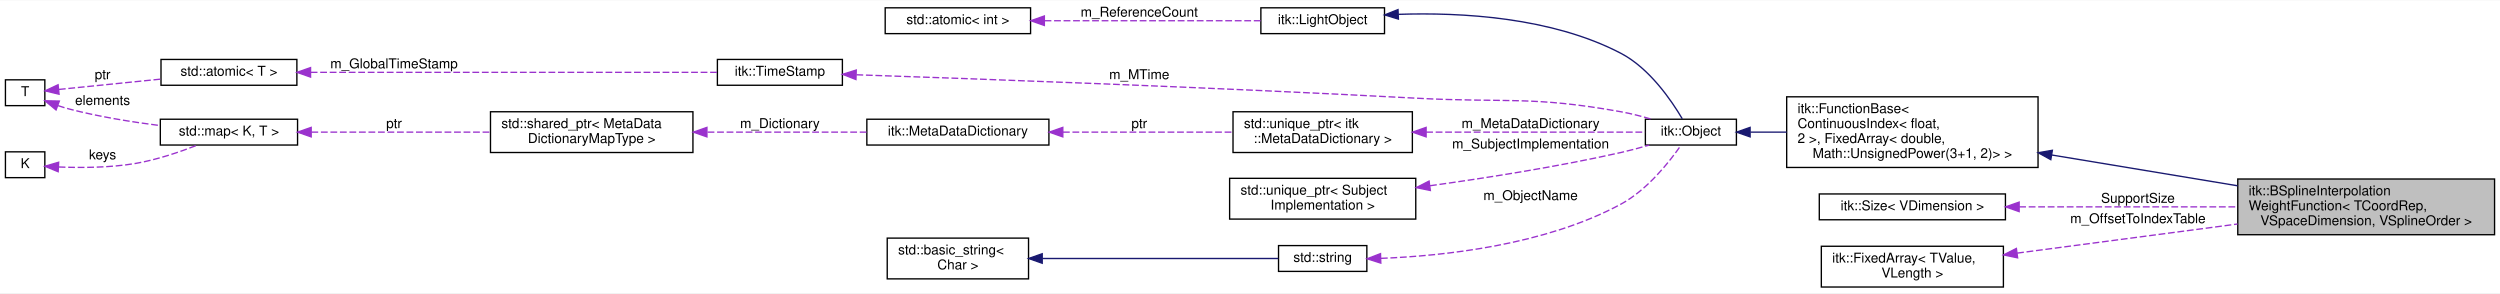
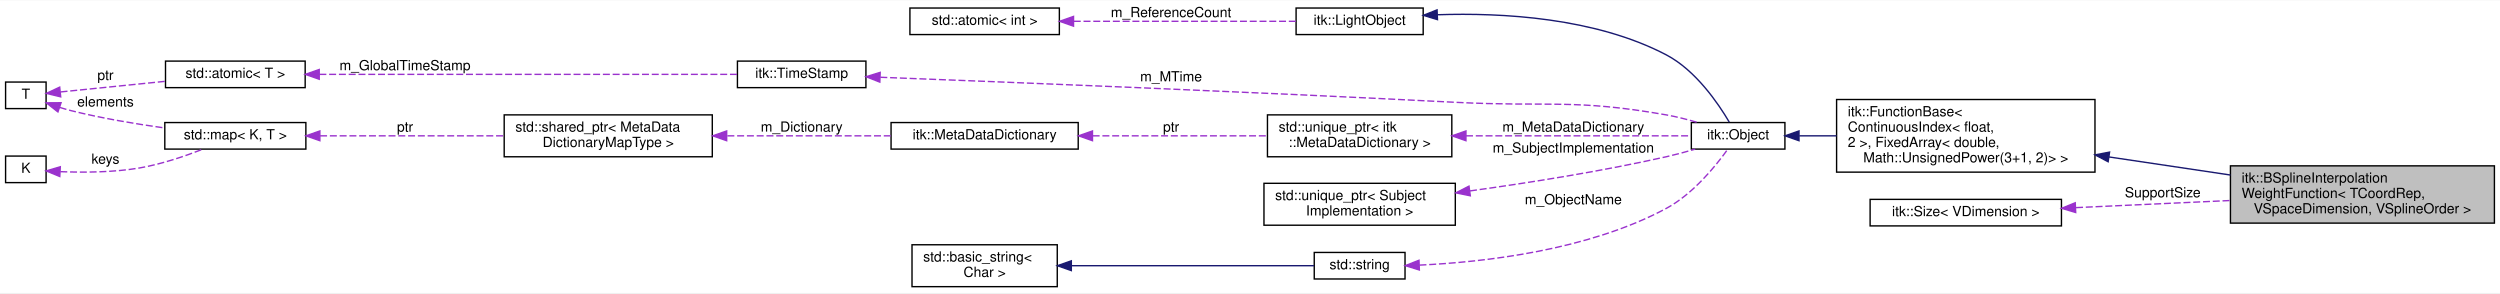
- <svg xmlns="http://www.w3.org/2000/svg" xmlns:xlink="http://www.w3.org/1999/xlink" width="1840pt" height="216pt" viewBox="0.00 0.00 1840.00 215.50">
-   <g id="graph0" class="graph" transform="scale(1 1) rotate(0) translate(4 211.5)">
-     <polygon fill="white" stroke="transparent" points="-4,4 -4,-211.5 1836,-211.5 1836,4 -4,4" />
+ <svg xmlns="http://www.w3.org/2000/svg" xmlns:xlink="http://www.w3.org/1999/xlink" width="1790pt" height="210pt" viewBox="0.00 0.00 1790.00 209.50">
+   <g id="graph0" class="graph" transform="scale(1 1) rotate(0) translate(4 205.5)">
+     <polygon fill="white" stroke="transparent" points="-4,4 -4,-205.5 1786,-205.5 1786,4 -4,4" />
    <g id="node1" class="node">
      <g id="a_node1">
        <a xlink:title="Returns the weights over the support region used for B-spline interpolation/reconstruction.">
-           <polygon fill="#bfbfbf" stroke="black" points="1643,-39 1643,-80 1832,-80 1832,-39 1643,-39" />
-           <text text-anchor="start" x="1651" y="-68" font-family="Helvetica,sans-Serif" font-size="10.00">itk::BSplineInterpolation</text>
-           <text text-anchor="start" x="1651" y="-57" font-family="Helvetica,sans-Serif" font-size="10.00">WeightFunction&lt; TCoordRep,</text>
-           <text text-anchor="middle" x="1737.5" y="-46" font-family="Helvetica,sans-Serif" font-size="10.00"> VSpaceDimension, VSplineOrder &gt;</text>
+           <polygon fill="#bfbfbf" stroke="black" points="1593,-46 1593,-87 1782,-87 1782,-46 1593,-46" />
+           <text text-anchor="start" x="1601" y="-75" font-family="Helvetica,sans-Serif" font-size="10.00">itk::BSplineInterpolation</text>
+           <text text-anchor="start" x="1601" y="-64" font-family="Helvetica,sans-Serif" font-size="10.00">WeightFunction&lt; TCoordRep,</text>
+           <text text-anchor="middle" x="1687.5" y="-53" font-family="Helvetica,sans-Serif" font-size="10.00"> VSpaceDimension, VSplineOrder &gt;</text>
        </a>
      </g>
    </g>
    <g id="node2" class="node">
      <g id="a_node2">
        <a xlink:href="classitk_1_1FunctionBase.html" target="_top" xlink:title=" ">
-           <polygon fill="white" stroke="black" points="1311,-88.5 1311,-140.5 1496,-140.5 1496,-88.5 1311,-88.5" />
-           <text text-anchor="start" x="1319" y="-128.5" font-family="Helvetica,sans-Serif" font-size="10.00">itk::FunctionBase&lt;</text>
-           <text text-anchor="start" x="1319" y="-117.5" font-family="Helvetica,sans-Serif" font-size="10.00"> ContinuousIndex&lt; float,</text>
-           <text text-anchor="start" x="1319" y="-106.5" font-family="Helvetica,sans-Serif" font-size="10.00"> 2 &gt;, FixedArray&lt; double,</text>
-           <text text-anchor="middle" x="1403.5" y="-95.5" font-family="Helvetica,sans-Serif" font-size="10.00"> Math::UnsignedPower(3+1, 2)&gt; &gt;</text>
+           <polygon fill="white" stroke="black" points="1311,-82.5 1311,-134.5 1496,-134.5 1496,-82.5 1311,-82.5" />
+           <text text-anchor="start" x="1319" y="-122.5" font-family="Helvetica,sans-Serif" font-size="10.00">itk::FunctionBase&lt;</text>
+           <text text-anchor="start" x="1319" y="-111.5" font-family="Helvetica,sans-Serif" font-size="10.00"> ContinuousIndex&lt; float,</text>
+           <text text-anchor="start" x="1319" y="-100.5" font-family="Helvetica,sans-Serif" font-size="10.00"> 2 &gt;, FixedArray&lt; double,</text>
+           <text text-anchor="middle" x="1403.5" y="-89.5" font-family="Helvetica,sans-Serif" font-size="10.00"> Math::UnsignedPower(3+1, 2)&gt; &gt;</text>
        </a>
      </g>
    </g>
    <g id="edge1" class="edge">
-       <path fill="none" stroke="midnightblue" d="M1506.14,-97.66C1549.7,-90.45 1600.26,-82.07 1642.89,-75.01" />
-       <polygon fill="midnightblue" stroke="midnightblue" points="1505.39,-94.24 1496.1,-99.33 1506.54,-101.14 1505.39,-94.24" />
+       <path fill="none" stroke="midnightblue" d="M1505.99,-93.38C1534.38,-89.16 1565.09,-84.58 1592.99,-80.43" />
+       <polygon fill="midnightblue" stroke="midnightblue" points="1505.43,-89.93 1496.06,-94.86 1506.46,-96.85 1505.43,-89.93" />
    </g>
    <g id="node3" class="node">
      <g id="a_node3">
        <a xlink:href="classitk_1_1Object.html" target="_top" xlink:title="Base class for most ITK classes.">
-           <polygon fill="white" stroke="black" points="1207,-105 1207,-124 1274,-124 1274,-105 1207,-105" />
-           <text text-anchor="middle" x="1240.5" y="-112" font-family="Helvetica,sans-Serif" font-size="10.00">itk::Object</text>
+           <polygon fill="white" stroke="black" points="1207,-99 1207,-118 1274,-118 1274,-99 1207,-99" />
+           <text text-anchor="middle" x="1240.5" y="-106" font-family="Helvetica,sans-Serif" font-size="10.00">itk::Object</text>
        </a>
      </g>
    </g>
    <g id="edge2" class="edge">
-       <path fill="none" stroke="midnightblue" d="M1284.27,-114.5C1292.64,-114.5 1301.72,-114.5 1310.99,-114.5" />
-       <polygon fill="midnightblue" stroke="midnightblue" points="1284.08,-111 1274.08,-114.5 1284.08,-118 1284.08,-111" />
+       <path fill="none" stroke="midnightblue" d="M1284.27,-108.5C1292.64,-108.5 1301.72,-108.5 1310.99,-108.5" />
+       <polygon fill="midnightblue" stroke="midnightblue" points="1284.08,-105 1274.08,-108.5 1284.08,-112 1284.08,-105" />
    </g>
    <g id="node4" class="node">
      <g id="a_node4">
        <a xlink:href="classitk_1_1LightObject.html" target="_top" xlink:title="Light weight base class for most itk classes.">
-           <polygon fill="white" stroke="black" points="924,-187 924,-206 1015,-206 1015,-187 924,-187" />
-           <text text-anchor="middle" x="969.5" y="-194" font-family="Helvetica,sans-Serif" font-size="10.00">itk::LightObject</text>
+           <polygon fill="white" stroke="black" points="924,-181 924,-200 1015,-200 1015,-181 924,-181" />
+           <text text-anchor="middle" x="969.5" y="-188" font-family="Helvetica,sans-Serif" font-size="10.00">itk::LightObject</text>
        </a>
      </g>
    </g>
    <g id="edge3" class="edge">
-       <path fill="none" stroke="midnightblue" d="M1025.21,-201.19C1071.44,-202.74 1138.07,-199.14 1189,-172.5 1210.06,-161.49 1226.25,-137.75 1234.16,-124.3" />
-       <polygon fill="midnightblue" stroke="midnightblue" points="1025.23,-197.69 1015.09,-200.76 1024.93,-204.68 1025.23,-197.69" />
+       <path fill="none" stroke="midnightblue" d="M1025.21,-195.19C1071.44,-196.74 1138.07,-193.14 1189,-166.5 1210.06,-155.49 1226.25,-131.75 1234.16,-118.3" />
+       <polygon fill="midnightblue" stroke="midnightblue" points="1025.23,-191.69 1015.09,-194.76 1024.93,-198.68 1025.23,-191.69" />
    </g>
    <g id="node5" class="node">
      <g id="a_node5">
        <a xlink:title=" ">
-           <polygon fill="white" stroke="black" points="647.5,-187 647.5,-206 754.5,-206 754.5,-187 647.5,-187" />
-           <text text-anchor="middle" x="701" y="-194" font-family="Helvetica,sans-Serif" font-size="10.00">std::atomic&lt; int &gt;</text>
+           <polygon fill="white" stroke="black" points="647.5,-181 647.5,-200 754.5,-200 754.5,-181 647.5,-181" />
+           <text text-anchor="middle" x="701" y="-188" font-family="Helvetica,sans-Serif" font-size="10.00">std::atomic&lt; int &gt;</text>
        </a>
      </g>
    </g>
    <g id="edge4" class="edge">
-       <path fill="none" stroke="#9a32cd" stroke-dasharray="5,2" d="M764.8,-196.5C813.7,-196.5 880.37,-196.5 923.92,-196.5" />
-       <polygon fill="#9a32cd" stroke="#9a32cd" points="764.65,-193 754.65,-196.5 764.65,-200 764.65,-193" />
-       <text text-anchor="middle" x="834.5" y="-199.5" font-family="Helvetica,sans-Serif" font-size="10.00"> m_ReferenceCount</text>
+       <path fill="none" stroke="#9a32cd" stroke-dasharray="5,2" d="M764.8,-190.5C813.7,-190.5 880.37,-190.5 923.92,-190.5" />
+       <polygon fill="#9a32cd" stroke="#9a32cd" points="764.65,-187 754.65,-190.5 764.65,-194 764.65,-187" />
+       <text text-anchor="middle" x="834.5" y="-193.5" font-family="Helvetica,sans-Serif" font-size="10.00"> m_ReferenceCount</text>
    </g>
    <g id="node6" class="node">
      <g id="a_node6">
        <a xlink:href="classitk_1_1TimeStamp.html" target="_top" xlink:title="Generate a unique, increasing time value.">
-           <polygon fill="white" stroke="black" points="524,-149 524,-168 616,-168 616,-149 524,-149" />
-           <text text-anchor="middle" x="570" y="-156" font-family="Helvetica,sans-Serif" font-size="10.00">itk::TimeStamp</text>
+           <polygon fill="white" stroke="black" points="524,-143 524,-162 616,-162 616,-143 524,-143" />
+           <text text-anchor="middle" x="570" y="-150" font-family="Helvetica,sans-Serif" font-size="10.00">itk::TimeStamp</text>
        </a>
      </g>
    </g>
    <g id="edge5" class="edge">
-       <path fill="none" stroke="#9a32cd" stroke-dasharray="5,2" d="M626.32,-156.71C713.77,-153.77 889.28,-147.45 1038,-139.5 1105.16,-135.91 1122.8,-141.37 1189,-129.5 1196.38,-128.18 1204.22,-126.16 1211.46,-124.03" />
-       <polygon fill="#9a32cd" stroke="#9a32cd" points="625.98,-153.21 616.1,-157.05 626.21,-160.21 625.98,-153.21" />
-       <text text-anchor="middle" x="834.5" y="-153.5" font-family="Helvetica,sans-Serif" font-size="10.00"> m_MTime</text>
+       <path fill="none" stroke="#9a32cd" stroke-dasharray="5,2" d="M626.31,-150.43C713.75,-147.09 889.25,-140.12 1038,-132.5 1105.14,-129.06 1122.79,-135.15 1189,-123.5 1196.39,-122.2 1204.22,-120.19 1211.46,-118.07" />
+       <polygon fill="#9a32cd" stroke="#9a32cd" points="625.95,-146.94 616.09,-150.82 626.22,-153.94 625.95,-146.94" />
+       <text text-anchor="middle" x="834.5" y="-147.5" font-family="Helvetica,sans-Serif" font-size="10.00"> m_MTime</text>
    </g>
    <g id="node7" class="node">
      <g id="a_node7">
        <a xlink:title=" ">
-           <polygon fill="white" stroke="black" points="114.5,-149 114.5,-168 214.5,-168 214.5,-149 114.5,-149" />
-           <text text-anchor="middle" x="164.5" y="-156" font-family="Helvetica,sans-Serif" font-size="10.00">std::atomic&lt; T &gt;</text>
+           <polygon fill="white" stroke="black" points="114.5,-143 114.5,-162 214.5,-162 214.5,-143 114.5,-143" />
+           <text text-anchor="middle" x="164.5" y="-150" font-family="Helvetica,sans-Serif" font-size="10.00">std::atomic&lt; T &gt;</text>
        </a>
      </g>
    </g>
    <g id="edge6" class="edge">
-       <path fill="none" stroke="#9a32cd" stroke-dasharray="5,2" d="M224.66,-158.5C306.06,-158.5 450.8,-158.5 523.98,-158.5" />
-       <polygon fill="#9a32cd" stroke="#9a32cd" points="224.57,-155 214.57,-158.5 224.57,-162 224.57,-155" />
-       <text text-anchor="middle" x="286" y="-161.5" font-family="Helvetica,sans-Serif" font-size="10.00"> m_GlobalTimeStamp</text>
+       <path fill="none" stroke="#9a32cd" stroke-dasharray="5,2" d="M224.66,-152.5C306.06,-152.5 450.8,-152.5 523.98,-152.5" />
+       <polygon fill="#9a32cd" stroke="#9a32cd" points="224.57,-149 214.57,-152.5 224.57,-156 224.57,-149" />
+       <text text-anchor="middle" x="286" y="-155.5" font-family="Helvetica,sans-Serif" font-size="10.00"> m_GlobalTimeStamp</text>
    </g>
    <g id="node8" class="node">
      <g id="a_node8">
        <a xlink:title=" ">
-           <polygon fill="white" stroke="black" points="0,-134 0,-153 29,-153 29,-134 0,-134" />
-           <text text-anchor="middle" x="14.5" y="-141" font-family="Helvetica,sans-Serif" font-size="10.00">T</text>
+           <polygon fill="white" stroke="black" points="0,-128 0,-147 29,-147 29,-128 0,-128" />
+           <text text-anchor="middle" x="14.5" y="-135" font-family="Helvetica,sans-Serif" font-size="10.00">T</text>
        </a>
      </g>
    </g>
    <g id="edge7" class="edge">
-       <path fill="none" stroke="#9a32cd" stroke-dasharray="5,2" d="M39.33,-145.92C59.54,-147.96 89.19,-150.97 114.45,-153.53" />
-       <polygon fill="#9a32cd" stroke="#9a32cd" points="39.46,-142.41 29.16,-144.88 38.75,-149.37 39.46,-142.41" />
-       <text text-anchor="middle" x="71.5" y="-153.5" font-family="Helvetica,sans-Serif" font-size="10.00"> ptr</text>
+       <path fill="none" stroke="#9a32cd" stroke-dasharray="5,2" d="M39.33,-139.92C59.54,-141.96 89.19,-144.97 114.45,-147.53" />
+       <polygon fill="#9a32cd" stroke="#9a32cd" points="39.46,-136.41 29.16,-138.88 38.75,-143.37 39.46,-136.41" />
+       <text text-anchor="middle" x="71.5" y="-148.5" font-family="Helvetica,sans-Serif" font-size="10.00"> ptr</text>
    </g>
    <g id="node13" class="node">
      <g id="a_node13">
        <a xlink:title=" ">
-           <polygon fill="white" stroke="black" points="114,-105 114,-124 215,-124 215,-105 114,-105" />
-           <text text-anchor="middle" x="164.5" y="-112" font-family="Helvetica,sans-Serif" font-size="10.00">std::map&lt; K, T &gt;</text>
+           <polygon fill="white" stroke="black" points="114,-99 114,-118 215,-118 215,-99 114,-99" />
+           <text text-anchor="middle" x="164.5" y="-106" font-family="Helvetica,sans-Serif" font-size="10.00">std::map&lt; K, T &gt;</text>
        </a>
      </g>
    </g>
    <g id="edge14" class="edge">
-       <path fill="none" stroke="#9a32cd" stroke-dasharray="5,2" d="M38.7,-134.01C41.47,-133.07 44.28,-132.21 47,-131.5 68.66,-125.87 93.11,-121.94 113.99,-119.3" />
-       <polygon fill="#9a32cd" stroke="#9a32cd" points="37.25,-130.82 29.09,-137.58 39.68,-137.38 37.25,-130.82" />
-       <text text-anchor="middle" x="71.5" y="-134.5" font-family="Helvetica,sans-Serif" font-size="10.00"> elements</text>
+       <path fill="none" stroke="#9a32cd" stroke-dasharray="5,2" d="M38.74,-128.85C41.51,-127.98 44.3,-127.17 47,-126.5 68.64,-121.1 92.98,-117.03 113.78,-114.14" />
+       <polygon fill="#9a32cd" stroke="#9a32cd" points="37.47,-125.59 29.13,-132.13 39.73,-132.21 37.47,-125.59" />
+       <text text-anchor="middle" x="71.5" y="-129.5" font-family="Helvetica,sans-Serif" font-size="10.00"> elements</text>
    </g>
    <g id="node9" class="node">
      <g id="a_node9">
        <a xlink:title=" ">
-           <polygon fill="white" stroke="black" points="901,-50.5 901,-80.5 1038,-80.5 1038,-50.5 901,-50.5" />
-           <text text-anchor="start" x="909" y="-68.5" font-family="Helvetica,sans-Serif" font-size="10.00">std::unique_ptr&lt; Subject</text>
-           <text text-anchor="middle" x="969.5" y="-57.5" font-family="Helvetica,sans-Serif" font-size="10.00">Implementation &gt;</text>
+           <polygon fill="white" stroke="black" points="901,-44.5 901,-74.5 1038,-74.5 1038,-44.5 901,-44.5" />
+           <text text-anchor="start" x="909" y="-62.5" font-family="Helvetica,sans-Serif" font-size="10.00">std::unique_ptr&lt; Subject</text>
+           <text text-anchor="middle" x="969.5" y="-51.5" font-family="Helvetica,sans-Serif" font-size="10.00">Implementation &gt;</text>
        </a>
      </g>
    </g>
    <g id="edge8" class="edge">
-       <path fill="none" stroke="#9a32cd" stroke-dasharray="5,2" d="M1048.51,-75.05C1090.41,-80.83 1142.81,-89.1 1189,-99.5 1195.78,-101.03 1202.99,-102.97 1209.77,-104.95" />
-       <polygon fill="#9a32cd" stroke="#9a32cd" points="1048.75,-71.55 1038.37,-73.67 1047.8,-78.48 1048.75,-71.55" />
-       <text text-anchor="middle" x="1122.5" y="-102.5" font-family="Helvetica,sans-Serif" font-size="10.00"> m_SubjectImplementation</text>
+       <path fill="none" stroke="#9a32cd" stroke-dasharray="5,2" d="M1048.51,-69.05C1090.41,-74.83 1142.81,-83.1 1189,-93.5 1195.78,-95.03 1202.99,-96.97 1209.77,-98.95" />
+       <polygon fill="#9a32cd" stroke="#9a32cd" points="1048.75,-65.55 1038.37,-67.67 1047.8,-72.48 1048.75,-65.55" />
+       <text text-anchor="middle" x="1122.5" y="-96.5" font-family="Helvetica,sans-Serif" font-size="10.00"> m_SubjectImplementation</text>
    </g>
    <g id="node10" class="node">
      <g id="a_node10">
        <a xlink:title=" ">
-           <polygon fill="white" stroke="black" points="903.5,-99.5 903.5,-129.5 1035.5,-129.5 1035.5,-99.5 903.5,-99.5" />
-           <text text-anchor="start" x="911.5" y="-117.5" font-family="Helvetica,sans-Serif" font-size="10.00">std::unique_ptr&lt; itk</text>
-           <text text-anchor="middle" x="969.5" y="-106.5" font-family="Helvetica,sans-Serif" font-size="10.00">::MetaDataDictionary &gt;</text>
+           <polygon fill="white" stroke="black" points="903.5,-93.5 903.5,-123.5 1035.5,-123.5 1035.5,-93.5 903.5,-93.5" />
+           <text text-anchor="start" x="911.5" y="-111.5" font-family="Helvetica,sans-Serif" font-size="10.00">std::unique_ptr&lt; itk</text>
+           <text text-anchor="middle" x="969.5" y="-100.5" font-family="Helvetica,sans-Serif" font-size="10.00">::MetaDataDictionary &gt;</text>
        </a>
      </g>
    </g>
    <g id="edge9" class="edge">
-       <path fill="none" stroke="#9a32cd" stroke-dasharray="5,2" d="M1045.66,-114.5C1098.66,-114.5 1167.03,-114.5 1206.8,-114.5" />
-       <polygon fill="#9a32cd" stroke="#9a32cd" points="1045.62,-111 1035.62,-114.5 1045.62,-118 1045.62,-111" />
-       <text text-anchor="middle" x="1122.5" y="-117.5" font-family="Helvetica,sans-Serif" font-size="10.00"> m_MetaDataDictionary</text>
+       <path fill="none" stroke="#9a32cd" stroke-dasharray="5,2" d="M1045.66,-108.5C1098.66,-108.5 1167.03,-108.5 1206.8,-108.5" />
+       <polygon fill="#9a32cd" stroke="#9a32cd" points="1045.62,-105 1035.62,-108.5 1045.62,-112 1045.62,-105" />
+       <text text-anchor="middle" x="1122.5" y="-111.5" font-family="Helvetica,sans-Serif" font-size="10.00"> m_MetaDataDictionary</text>
    </g>
    <g id="node11" class="node">
      <g id="a_node11">
        <a xlink:href="classitk_1_1MetaDataDictionary.html" target="_top" xlink:title="Provides a mechanism for storing a collection of arbitrary data types.">
-           <polygon fill="white" stroke="black" points="634,-105 634,-124 768,-124 768,-105 634,-105" />
-           <text text-anchor="middle" x="701" y="-112" font-family="Helvetica,sans-Serif" font-size="10.00">itk::MetaDataDictionary</text>
+           <polygon fill="white" stroke="black" points="634,-99 634,-118 768,-118 768,-99 634,-99" />
+           <text text-anchor="middle" x="701" y="-106" font-family="Helvetica,sans-Serif" font-size="10.00">itk::MetaDataDictionary</text>
        </a>
      </g>
    </g>
    <g id="edge10" class="edge">
-       <path fill="none" stroke="#9a32cd" stroke-dasharray="5,2" d="M778.32,-114.5C817.74,-114.5 865.36,-114.5 903.08,-114.5" />
-       <polygon fill="#9a32cd" stroke="#9a32cd" points="778.22,-111 768.22,-114.5 778.22,-118 778.22,-111" />
-       <text text-anchor="middle" x="834.5" y="-117.5" font-family="Helvetica,sans-Serif" font-size="10.00"> ptr</text>
+       <path fill="none" stroke="#9a32cd" stroke-dasharray="5,2" d="M778.32,-108.5C817.74,-108.5 865.36,-108.5 903.08,-108.5" />
+       <polygon fill="#9a32cd" stroke="#9a32cd" points="778.22,-105 768.22,-108.5 778.22,-112 778.22,-105" />
+       <text text-anchor="middle" x="834.5" y="-111.5" font-family="Helvetica,sans-Serif" font-size="10.00"> ptr</text>
    </g>
    <g id="node12" class="node">
      <g id="a_node12">
        <a xlink:title=" ">
-           <polygon fill="white" stroke="black" points="357,-99.5 357,-129.5 506,-129.5 506,-99.5 357,-99.5" />
-           <text text-anchor="start" x="365" y="-117.5" font-family="Helvetica,sans-Serif" font-size="10.00">std::shared_ptr&lt; MetaData</text>
-           <text text-anchor="middle" x="431.5" y="-106.5" font-family="Helvetica,sans-Serif" font-size="10.00">DictionaryMapType &gt;</text>
+           <polygon fill="white" stroke="black" points="357,-93.5 357,-123.5 506,-123.5 506,-93.5 357,-93.5" />
+           <text text-anchor="start" x="365" y="-111.5" font-family="Helvetica,sans-Serif" font-size="10.00">std::shared_ptr&lt; MetaData</text>
+           <text text-anchor="middle" x="431.5" y="-100.5" font-family="Helvetica,sans-Serif" font-size="10.00">DictionaryMapType &gt;</text>
        </a>
      </g>
    </g>
    <g id="edge11" class="edge">
-       <path fill="none" stroke="#9a32cd" stroke-dasharray="5,2" d="M516.78,-114.5C554.53,-114.5 598.4,-114.5 633.74,-114.5" />
-       <polygon fill="#9a32cd" stroke="#9a32cd" points="516.3,-111 506.3,-114.5 516.3,-118 516.3,-111" />
-       <text text-anchor="middle" x="570" y="-117.5" font-family="Helvetica,sans-Serif" font-size="10.00"> m_Dictionary</text>
+       <path fill="none" stroke="#9a32cd" stroke-dasharray="5,2" d="M516.78,-108.5C554.53,-108.5 598.4,-108.5 633.74,-108.5" />
+       <polygon fill="#9a32cd" stroke="#9a32cd" points="516.3,-105 506.3,-108.5 516.3,-112 516.3,-105" />
+       <text text-anchor="middle" x="570" y="-111.5" font-family="Helvetica,sans-Serif" font-size="10.00"> m_Dictionary</text>
    </g>
    <g id="edge12" class="edge">
-       <path fill="none" stroke="#9a32cd" stroke-dasharray="5,2" d="M225.18,-114.5C264.19,-114.5 315.41,-114.5 356.93,-114.5" />
-       <polygon fill="#9a32cd" stroke="#9a32cd" points="225.03,-111 215.03,-114.5 225.03,-118 225.03,-111" />
-       <text text-anchor="middle" x="286" y="-117.5" font-family="Helvetica,sans-Serif" font-size="10.00"> ptr</text>
+       <path fill="none" stroke="#9a32cd" stroke-dasharray="5,2" d="M225.18,-108.5C264.19,-108.5 315.41,-108.5 356.93,-108.5" />
+       <polygon fill="#9a32cd" stroke="#9a32cd" points="225.03,-105 215.03,-108.5 225.03,-112 225.03,-105" />
+       <text text-anchor="middle" x="286" y="-111.5" font-family="Helvetica,sans-Serif" font-size="10.00"> ptr</text>
    </g>
    <g id="node14" class="node">
      <g id="a_node14">
        <a xlink:title=" ">
-           <polygon fill="white" stroke="black" points="0,-81 0,-100 29,-100 29,-81 0,-81" />
-           <text text-anchor="middle" x="14.5" y="-88" font-family="Helvetica,sans-Serif" font-size="10.00">K</text>
+           <polygon fill="white" stroke="black" points="0,-75 0,-94 29,-94 29,-75 0,-75" />
+           <text text-anchor="middle" x="14.5" y="-82" font-family="Helvetica,sans-Serif" font-size="10.00">K</text>
        </a>
      </g>
    </g>
    <g id="edge13" class="edge">
-       <path fill="none" stroke="#9a32cd" stroke-dasharray="5,2" d="M39.17,-88.85C55.3,-88.19 77.09,-88.25 96,-91.5 111.5,-94.17 128.23,-99.85 141.16,-104.9" />
-       <polygon fill="#9a32cd" stroke="#9a32cd" points="38.81,-85.36 29.01,-89.38 39.18,-92.35 38.81,-85.36" />
-       <text text-anchor="middle" x="71.5" y="-94.5" font-family="Helvetica,sans-Serif" font-size="10.00"> keys</text>
+       <path fill="none" stroke="#9a32cd" stroke-dasharray="5,2" d="M39.17,-82.85C55.3,-82.19 77.09,-82.25 96,-85.5 111.5,-88.17 128.23,-93.85 141.16,-98.9" />
+       <polygon fill="#9a32cd" stroke="#9a32cd" points="38.81,-79.36 29.01,-83.38 39.18,-86.35 38.81,-79.36" />
+       <text text-anchor="middle" x="71.5" y="-88.5" font-family="Helvetica,sans-Serif" font-size="10.00"> keys</text>
    </g>
    <g id="node15" class="node">
      <g id="a_node15">
        <a xlink:title=" ">
-           <polygon fill="white" stroke="black" points="937,-12 937,-31 1002,-31 1002,-12 937,-12" />
-           <text text-anchor="middle" x="969.5" y="-19" font-family="Helvetica,sans-Serif" font-size="10.00">std::string</text>
+           <polygon fill="white" stroke="black" points="937,-6 937,-25 1002,-25 1002,-6 937,-6" />
+           <text text-anchor="middle" x="969.5" y="-13" font-family="Helvetica,sans-Serif" font-size="10.00">std::string</text>
        </a>
      </g>
    </g>
    <g id="edge15" class="edge">
-       <path fill="none" stroke="#9a32cd" stroke-dasharray="5,2" d="M1012.36,-21.6C1058.31,-23.37 1132.97,-31.23 1189,-61.5 1208.46,-72.01 1224.79,-92.72 1233.26,-104.91" />
-       <polygon fill="#9a32cd" stroke="#9a32cd" points="1012.27,-18.1 1002.17,-21.29 1012.06,-25.09 1012.27,-18.1" />
-       <text text-anchor="middle" x="1122.5" y="-64.5" font-family="Helvetica,sans-Serif" font-size="10.00"> m_ObjectName</text>
+       <path fill="none" stroke="#9a32cd" stroke-dasharray="5,2" d="M1012.32,-15.93C1058.22,-18.04 1132.85,-26.35 1189,-56.5 1208.07,-66.74 1224.31,-86.69 1232.92,-98.69" />
+       <polygon fill="#9a32cd" stroke="#9a32cd" points="1012.26,-12.43 1002.14,-15.55 1012,-19.42 1012.26,-12.43" />
+       <text text-anchor="middle" x="1122.5" y="-59.5" font-family="Helvetica,sans-Serif" font-size="10.00"> m_ObjectName</text>
    </g>
    <g id="node16" class="node">
      <g id="a_node16">
        <a xlink:title=" ">
-           <polygon fill="white" stroke="black" points="649,-6.5 649,-36.5 753,-36.5 753,-6.5 649,-6.5" />
-           <text text-anchor="start" x="657" y="-24.5" font-family="Helvetica,sans-Serif" font-size="10.00">std::basic_string&lt;</text>
-           <text text-anchor="middle" x="701" y="-13.5" font-family="Helvetica,sans-Serif" font-size="10.00"> Char &gt;</text>
+           <polygon fill="white" stroke="black" points="649,-0.5 649,-30.5 753,-30.5 753,-0.5 649,-0.5" />
+           <text text-anchor="start" x="657" y="-18.5" font-family="Helvetica,sans-Serif" font-size="10.00">std::basic_string&lt;</text>
+           <text text-anchor="middle" x="701" y="-7.5" font-family="Helvetica,sans-Serif" font-size="10.00"> Char &gt;</text>
        </a>
      </g>
    </g>
    <g id="edge16" class="edge">
-       <path fill="none" stroke="midnightblue" d="M763.24,-21.5C817.37,-21.5 894.16,-21.5 936.82,-21.5" />
-       <polygon fill="midnightblue" stroke="midnightblue" points="763.07,-18 753.07,-21.5 763.07,-25 763.07,-18" />
+       <path fill="none" stroke="midnightblue" d="M763.24,-15.5C817.37,-15.5 894.16,-15.5 936.82,-15.5" />
+       <polygon fill="midnightblue" stroke="midnightblue" points="763.07,-12 753.07,-15.5 763.07,-19 763.07,-12" />
    </g>
    <g id="node17" class="node">
      <g id="a_node17">
        <a xlink:href="structitk_1_1Size.html" target="_top" xlink:title="Represent a n-dimensional size (bounds) of a n-dimensional image.">
-           <polygon fill="white" stroke="black" points="1335,-50 1335,-69 1472,-69 1472,-50 1335,-50" />
-           <text text-anchor="middle" x="1403.5" y="-57" font-family="Helvetica,sans-Serif" font-size="10.00">itk::Size&lt; VDimension &gt;</text>
+           <polygon fill="white" stroke="black" points="1335,-44 1335,-63 1472,-63 1472,-44 1335,-44" />
+           <text text-anchor="middle" x="1403.5" y="-51" font-family="Helvetica,sans-Serif" font-size="10.00">itk::Size&lt; VDimension &gt;</text>
        </a>
      </g>
    </g>
    <g id="edge17" class="edge">
-       <path fill="none" stroke="#9a32cd" stroke-dasharray="5,2" d="M1482.12,-59.5C1530.16,-59.5 1592.15,-59.5 1642.9,-59.5" />
-       <polygon fill="#9a32cd" stroke="#9a32cd" points="1482.09,-56 1472.09,-59.5 1482.09,-63 1482.09,-56" />
-       <text text-anchor="middle" x="1569.5" y="-62.5" font-family="Helvetica,sans-Serif" font-size="10.00"> SupportSize</text>
-     </g>
-     <g id="node18" class="node">
-       <g id="a_node18">
-         <a xlink:href="classitk_1_1FixedArray.html" target="_top" xlink:title="Simulate a standard C array with copy semantics.">
-           <polygon fill="white" stroke="black" points="1336.5,-0.5 1336.5,-30.5 1470.5,-30.5 1470.5,-0.5 1336.5,-0.5" />
-           <text text-anchor="start" x="1344.5" y="-18.5" font-family="Helvetica,sans-Serif" font-size="10.00">itk::FixedArray&lt; TValue,</text>
-           <text text-anchor="middle" x="1403.5" y="-7.5" font-family="Helvetica,sans-Serif" font-size="10.00"> VLength &gt;</text>
-         </a>
-       </g>
-     </g>
-     <g id="edge18" class="edge">
-       <path fill="none" stroke="#9a32cd" stroke-dasharray="5,2" d="M1480.59,-25.45C1523.08,-31.02 1576.99,-38.11 1625,-44.5 1630.81,-45.27 1636.79,-46.07 1642.82,-46.88" />
-       <polygon fill="#9a32cd" stroke="#9a32cd" points="1480.97,-21.97 1470.6,-24.14 1480.06,-28.91 1480.97,-21.97" />
-       <text text-anchor="middle" x="1569.5" y="-47.5" font-family="Helvetica,sans-Serif" font-size="10.00"> m_OffsetToIndexTable</text>
+       <path fill="none" stroke="#9a32cd" stroke-dasharray="5,2" d="M1482.44,-57.09C1516.63,-58.67 1557.05,-60.53 1592.85,-62.18" />
+       <polygon fill="#9a32cd" stroke="#9a32cd" points="1482.2,-53.58 1472.05,-56.61 1481.87,-60.57 1482.2,-53.58" />
+       <text text-anchor="middle" x="1544.5" y="-64.5" font-family="Helvetica,sans-Serif" font-size="10.00"> SupportSize</text>
    </g>
  </g>
</svg>
